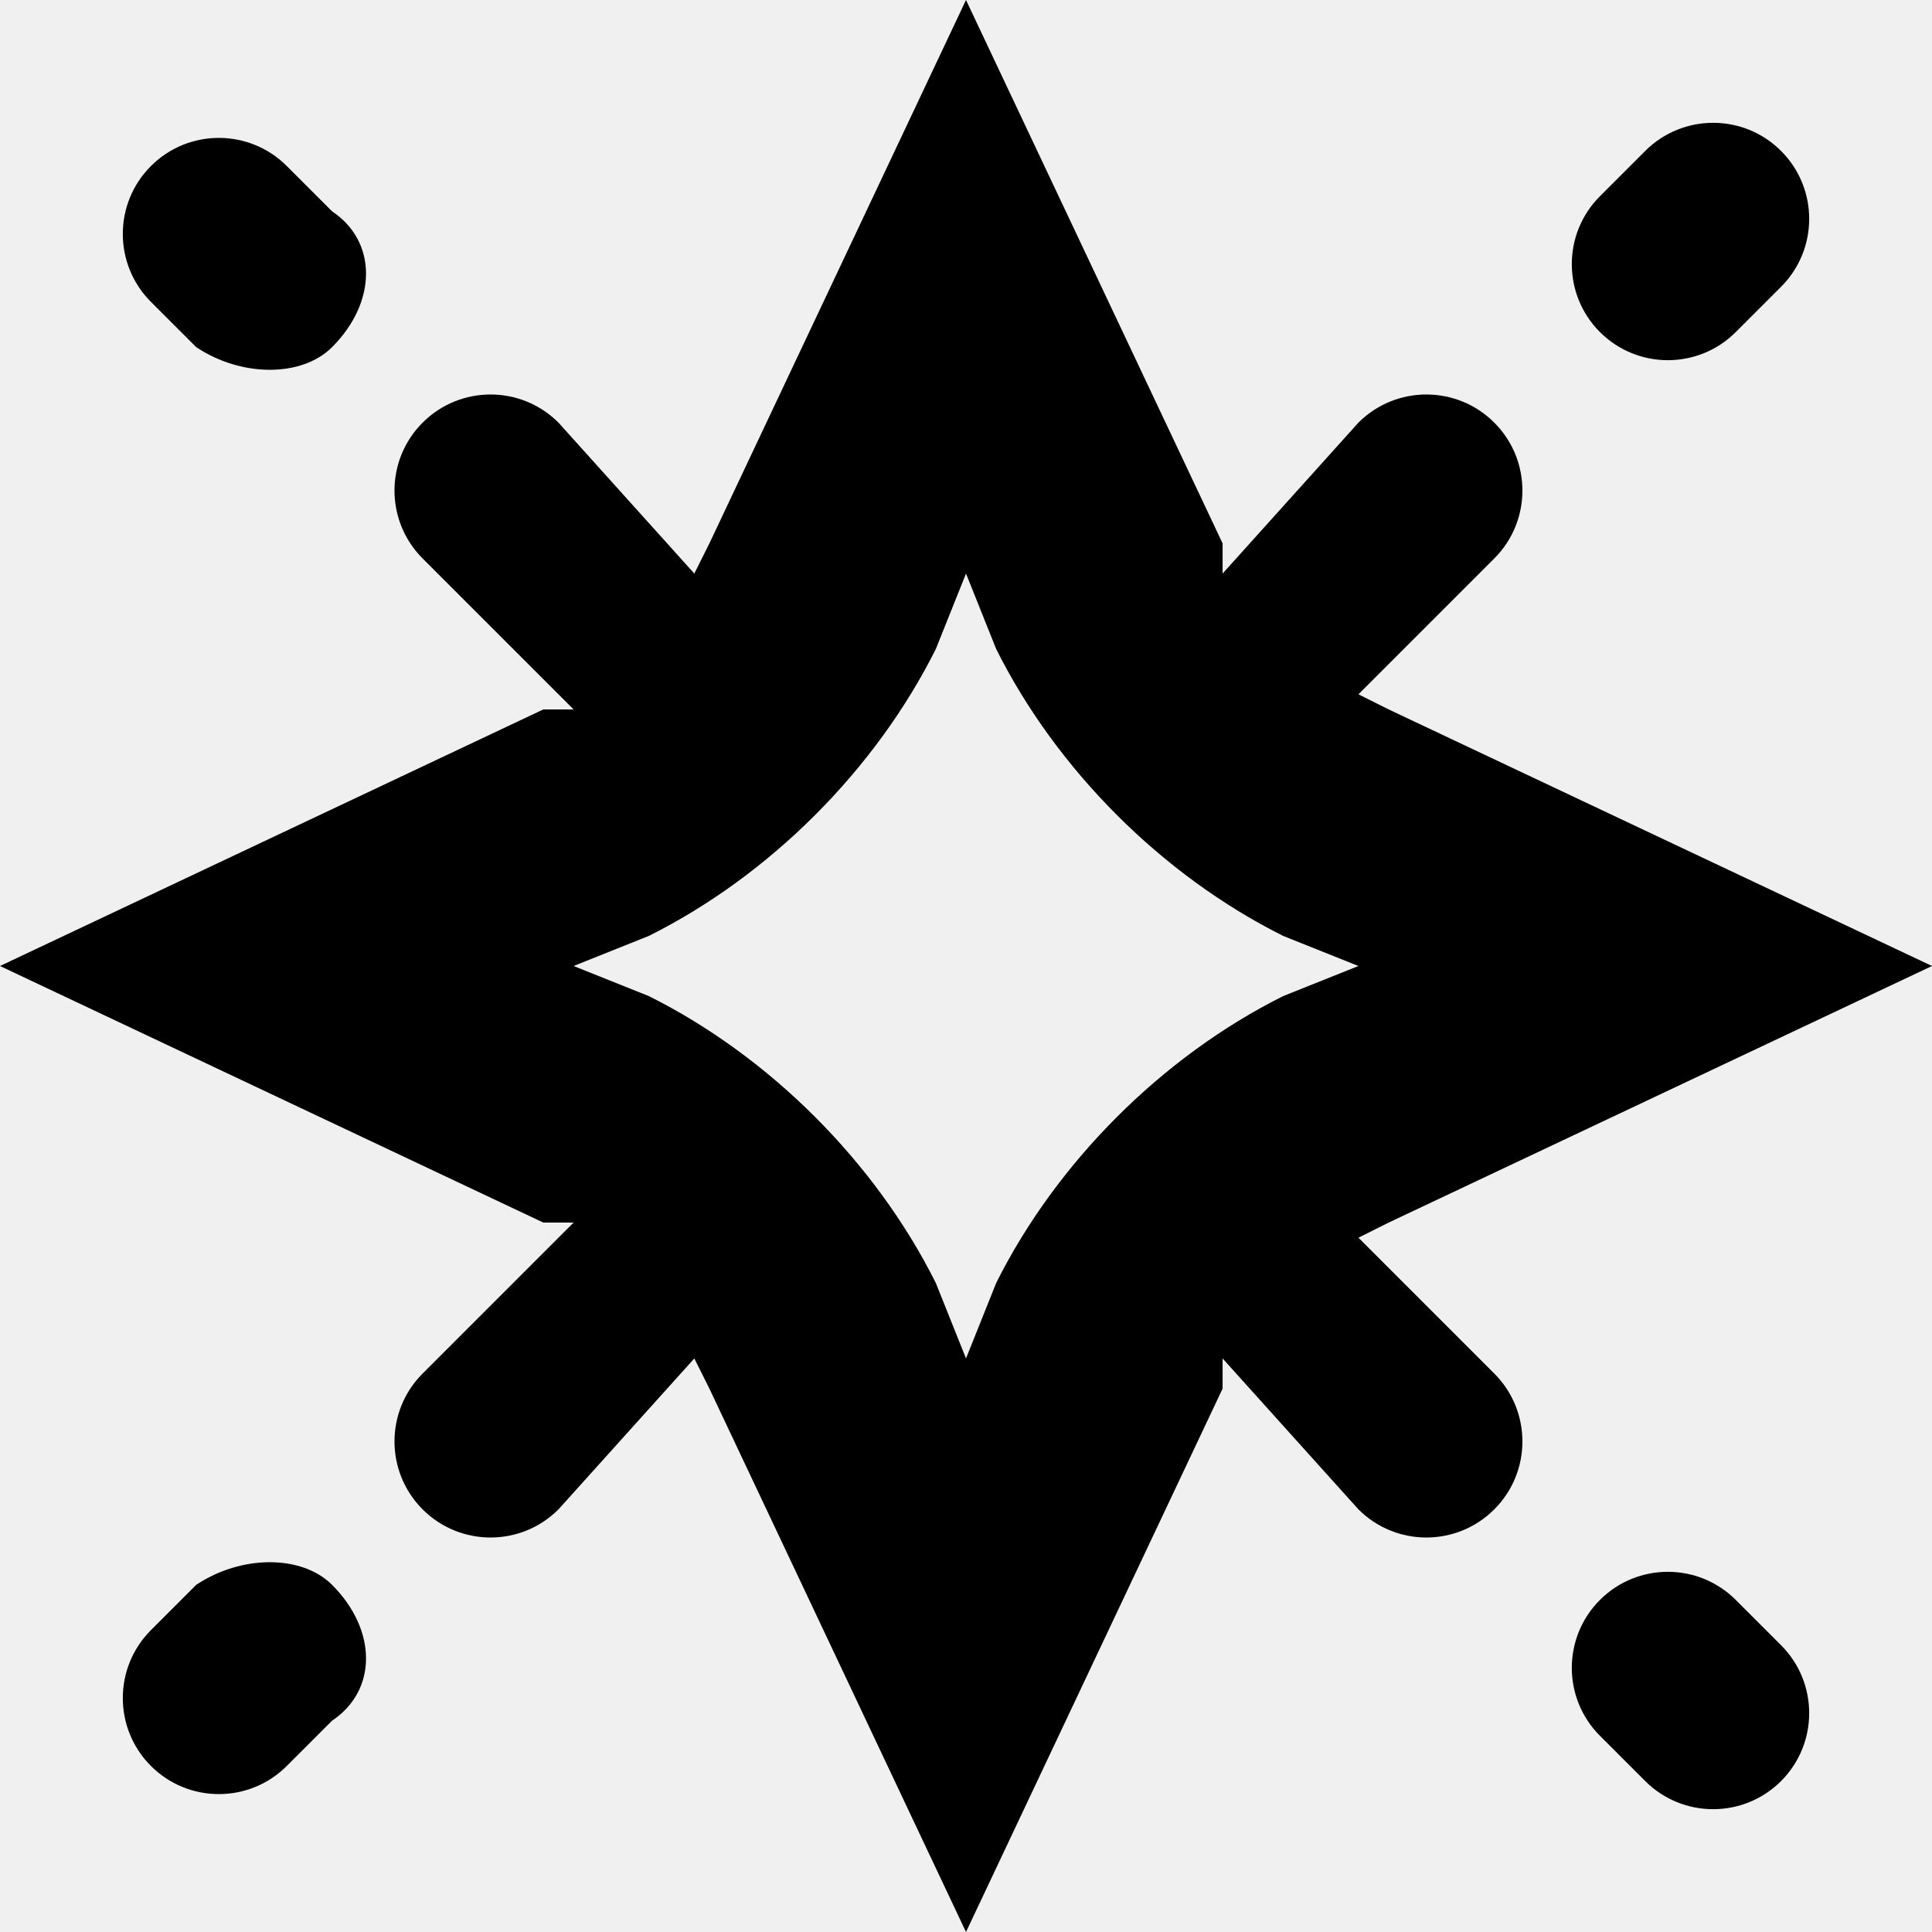
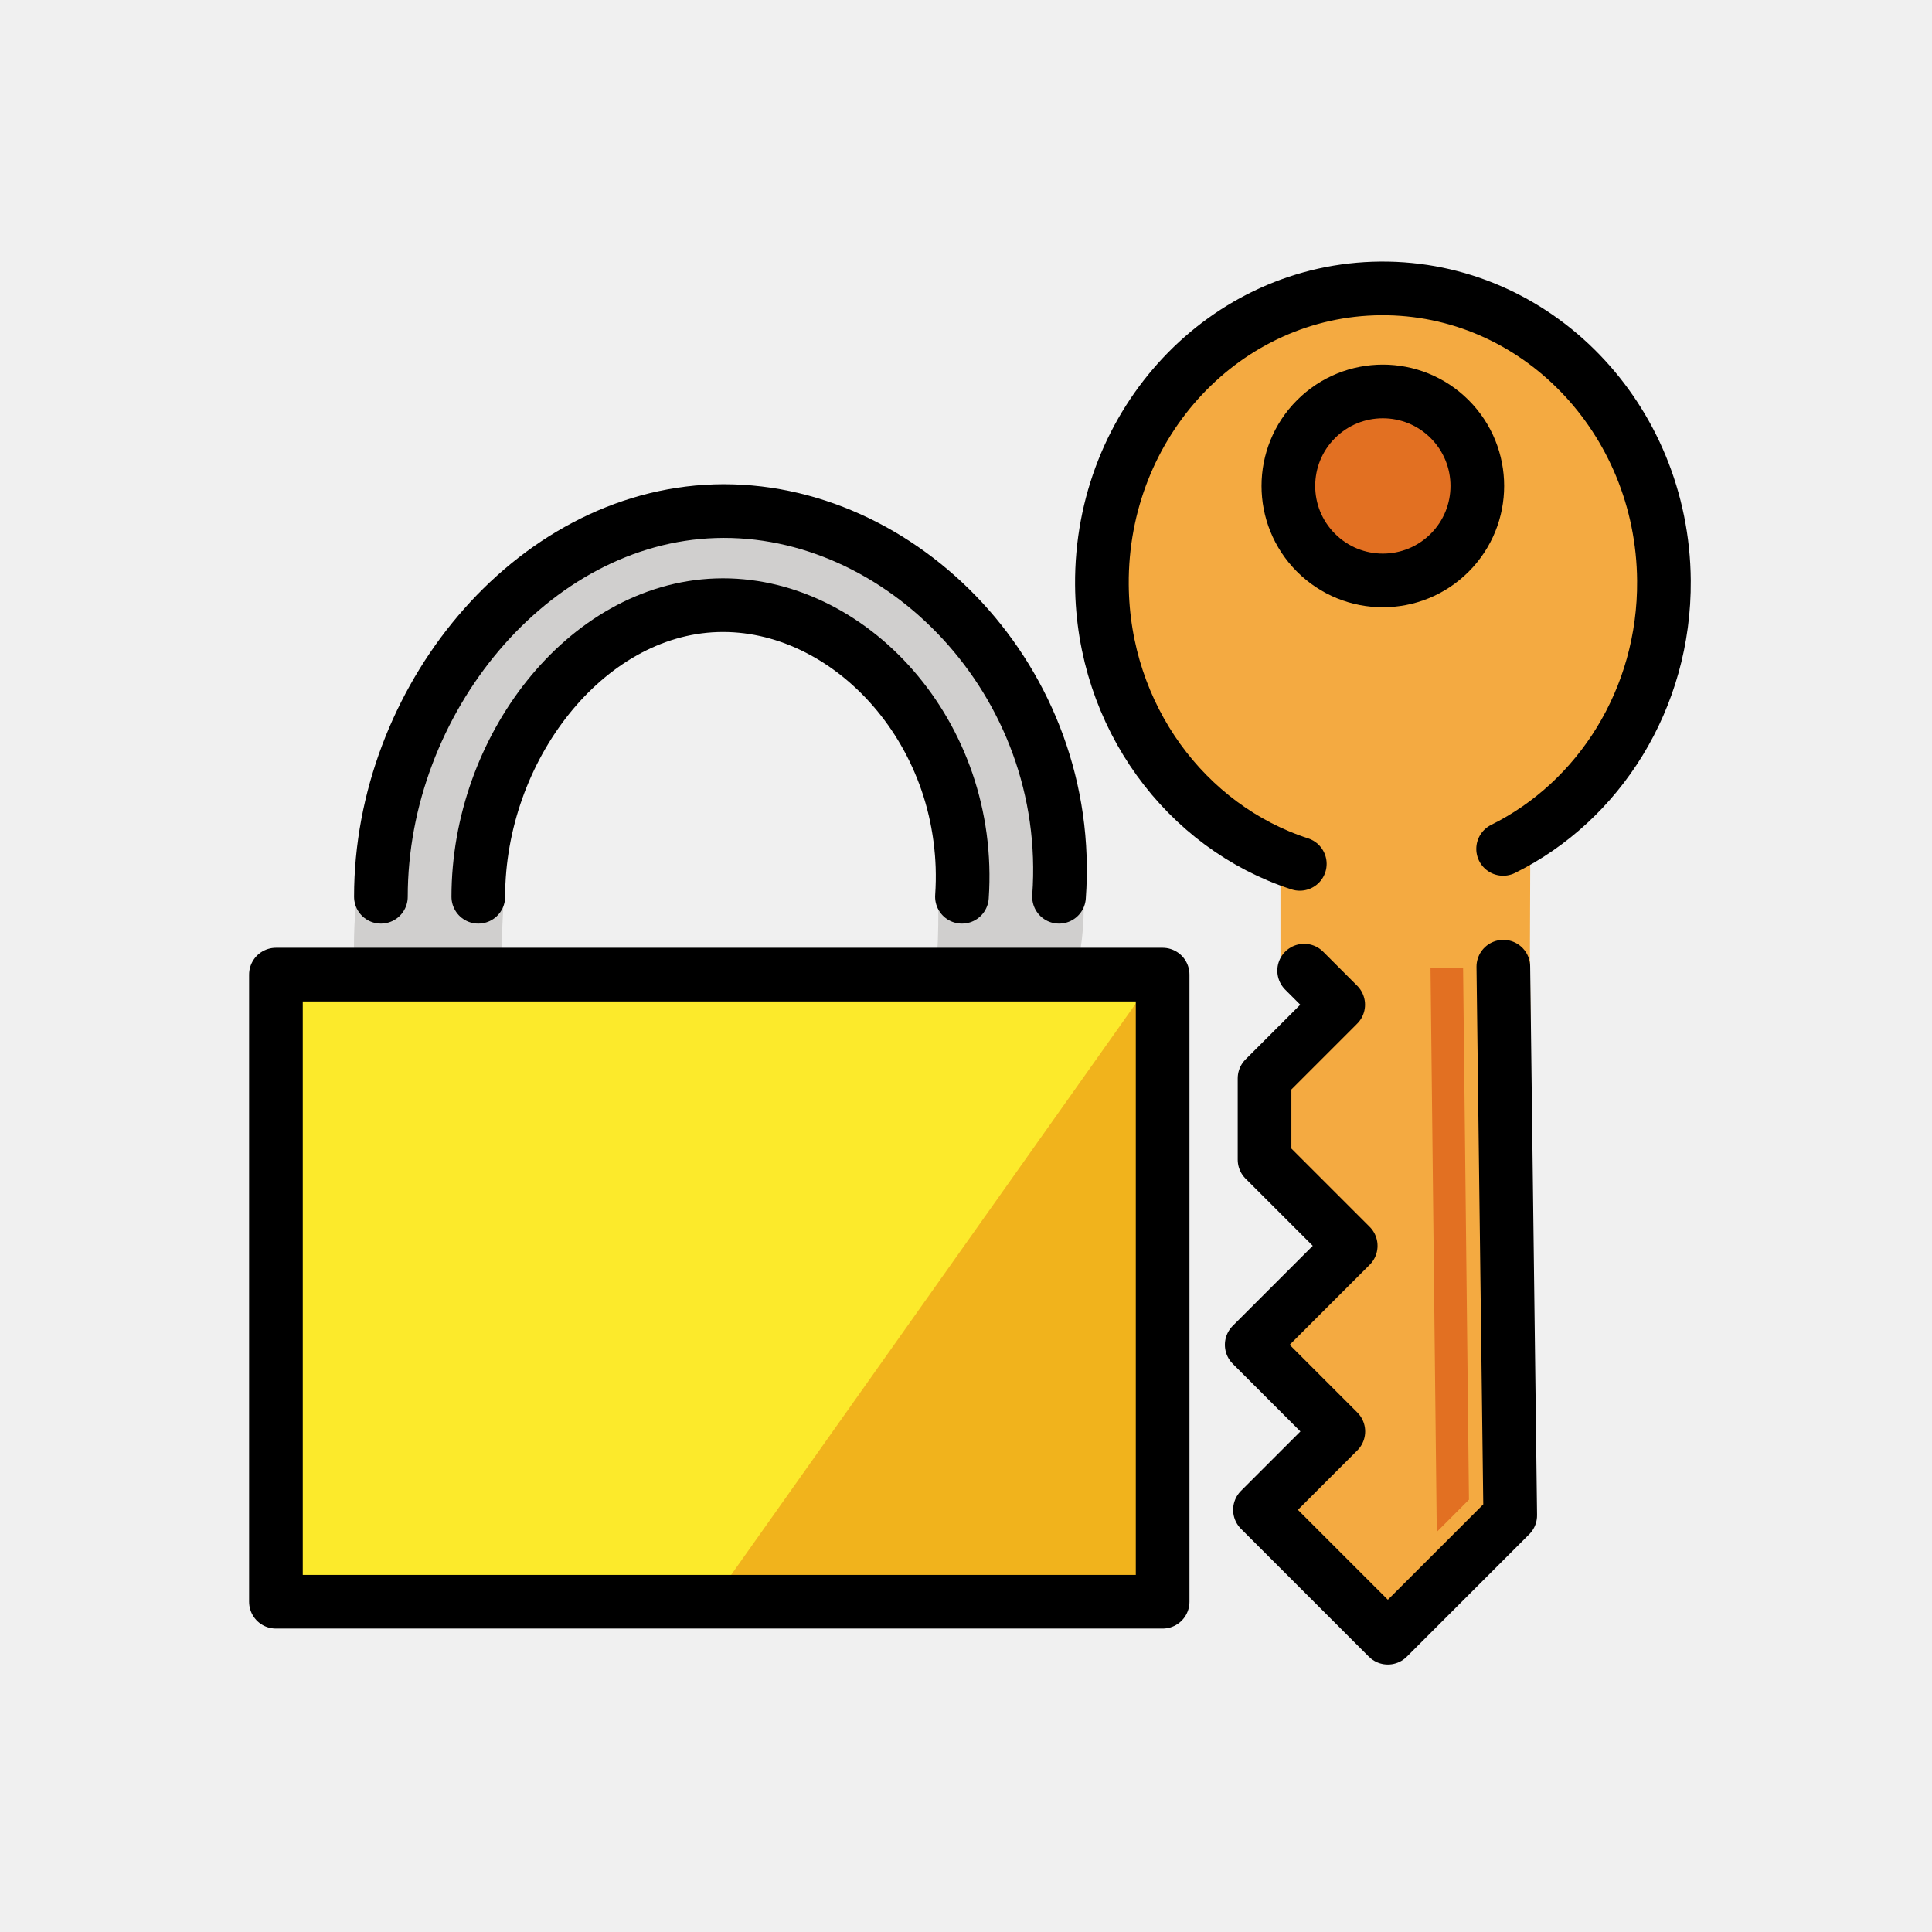
- <svg xmlns="http://www.w3.org/2000/svg" viewBox="0 0 128 128">
-   <path fill-rule="evenodd" d="M81 36 64 0 47 36l-1 2-9-10a6 6 0 0 0-9 9l10 10h-2L0 64l36 17h2L28 91a6 6 0 1 0 9 9l9-10 1 2 17 36 17-36v-2l9 10a6 6 0 1 0 9-9l-9-9 2-1 36-17-36-17-2-1 9-9a6 6 0 1 0-9-9l-9 10v-2Zm-17 2-2 5c-4 8-11 15-19 19l-5 2 5 2c8 4 15 11 19 19l2 5 2-5c4-8 11-15 19-19l5-2-5-2c-8-4-15-11-19-19l-2-5Z" clip-rule="evenodd" />
-   <path d="M118 19a6 6 0 0 0-9-9l-3 3a6 6 0 1 0 9 9l3-3Zm-96 4c-2 2-6 2-9 0l-3-3a6 6 0 1 1 9-9l3 3c3 2 3 6 0 9Zm0 82c-2-2-6-2-9 0l-3 3a6 6 0 1 0 9 9l3-3c3-2 3-6 0-9Zm96 4a6 6 0 0 1-9 9l-3-3a6 6 0 1 1 9-9l3 3Z" />
-   <style>path{fill:#000}@media (prefers-color-scheme:dark){path{fill:#fff}}</style>
+ <svg xmlns="http://www.w3.org/2000/svg" id="emoji" viewBox="0 0 72 72">
+   <g id="color">
+     <path fill="#D0CFCE" stroke="#D0CFCE" stroke-linecap="round" stroke-linejoin="round" stroke-miterlimit="10" stroke-width="2" d="M14.196,35.652c-0.2-7.666,5.579-16.384,12.452-16.6c6.931-0.218,14.415,10.252,12.41,17.174H35.875 c0,0,0.789-7.133-2.234-10.144c-0.542-1.536-4.551-4.301-7.48-3.869c-1.977,0.291-6.392,2.807-7.311,4.581 c-1.027,1.984-1.169,8.858-1.169,8.858H14.196z" />
+     <polygon fill="#FCEA2B" stroke="none" points="41.698,36.361 43.328,36.361 43.328,59.733 10.283,59.733 10.283,36.361 11.913,36.361" />
+     <polygon fill="#F1B31C" stroke="none" points="42.941,36.532 26.619,59.578 43.409,59.578" />
+     <path fill="#F4AA41" stroke="none" d="M55.94,32.583c3.584-1.818,6.069-5.786,6.069-10.389c0-6.322-4.689-11.447-10.473-11.447 s-10.473,5.125-10.473,11.447c0,5.111,3.1,10.046,7.357,10.619" />
+     <polyline fill="#F4AA41" stroke="#F4AA41" stroke-linecap="round" stroke-linejoin="round" stroke-miterlimit="10" stroke-width="2" points="56.027,32.349 56.016,35.426 56.172,56.151 51.67,60.652 48.01,55.992 50.893,53.109 47.736,49.952 50.377,46.31 47.237,43.17 47.251,40.194 49.96,37.484 48.719,36.243 48.719,32.349" />
+     <polygon fill="#E27022" stroke="none" points="53.544,57.09 54.744,55.888 54.525,36.061 53.311,36.074" />
+     <ellipse cx="51.535" cy="18.109" rx="3.521" ry="3.521" transform="matrix(0.7071 -0.7071 0.7071 0.7071 2.2893 41.7451)" fill="#E27022" stroke="none" />
+   </g>
+   <g id="hair" />
+   <g id="skin" />
+   <g id="skin-shadow" />
+   <g id="line">
+     <path fill="none" stroke="#000000" stroke-linecap="round" stroke-linejoin="round" stroke-miterlimit="10" stroke-width="2" d="M39.467,33.42c0.581-8.034-5.889-14.587-12.82-14.369c-6.873,0.216-12.452,7.083-12.452,14.369" />
+     <polygon fill="none" stroke="#000000" stroke-linecap="round" stroke-linejoin="round" stroke-miterlimit="10" stroke-width="2" points="41.698,36.321 43.328,36.321 43.328,59.692 10.283,59.692 10.283,36.321 11.913,36.321" />
+     <path fill="none" stroke="#000000" stroke-linecap="round" stroke-linejoin="round" stroke-miterlimit="10" stroke-width="2" d="M17.825,33.42c0-5.509,3.979-10.701,8.881-10.864c4.943-0.165,9.558,4.79,9.143,10.864" />
+     <polyline fill="none" stroke="#000000" stroke-linecap="round" stroke-linejoin="round" stroke-miterlimit="10" stroke-width="2" points="56.025,36.026 56.282,56.472 51.721,61.032 46.955,56.267 49.876,53.346 46.648,50.117 50.337,46.428 47.126,43.217 47.126,40.187 49.871,37.442 48.602,36.173" />
+     <ellipse cx="51.535" cy="18.109" rx="3.521" ry="3.521" transform="matrix(0.7071 -0.7071 0.7071 0.7071 2.2893 41.7451)" fill="none" stroke="#000000" stroke-linecap="round" stroke-linejoin="round" stroke-miterlimit="10" stroke-width="2" />
+     <path fill="none" stroke="#000000" stroke-linecap="round" stroke-linejoin="round" stroke-miterlimit="10" stroke-width="2" d="M56.017,31.636c3.57-1.769,6.027-5.59,5.993-10c-0.046-6.057-4.772-10.932-10.556-10.888 c-5.784,0.044-10.435,4.99-10.389,11.047c0.037,4.897,3.134,9.022,7.375,10.399" />
+   </g>
</svg>
